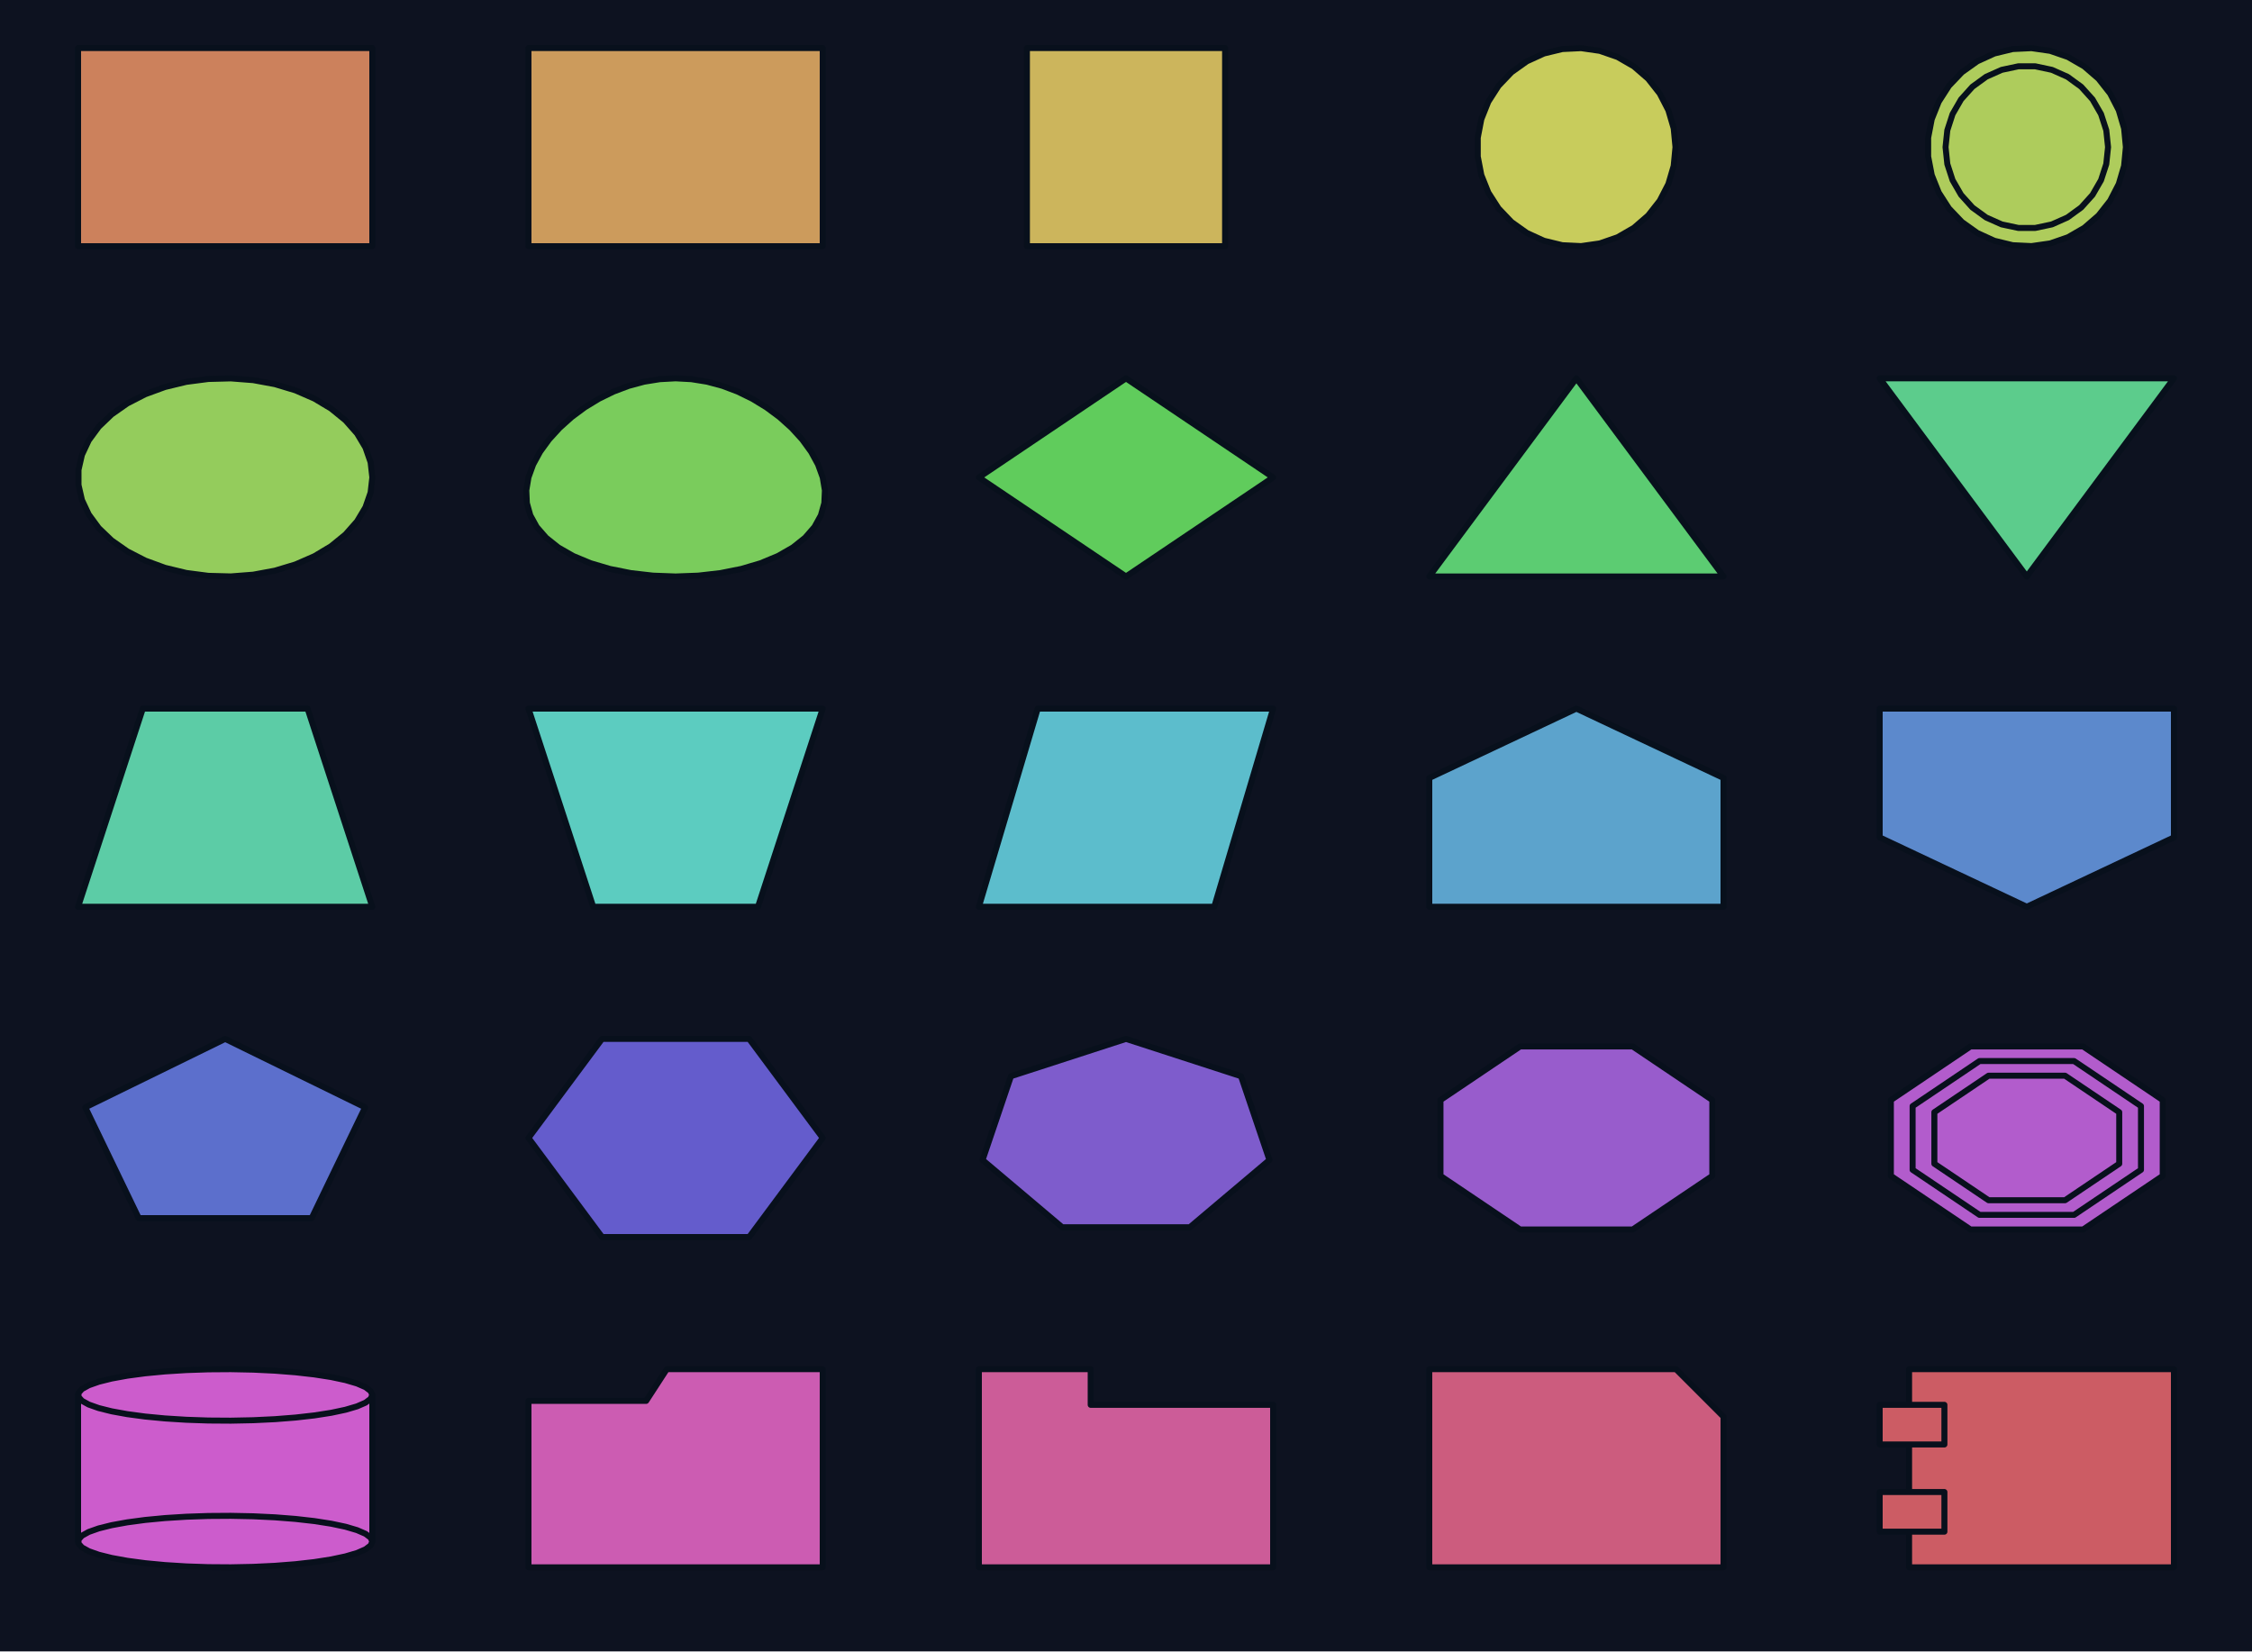
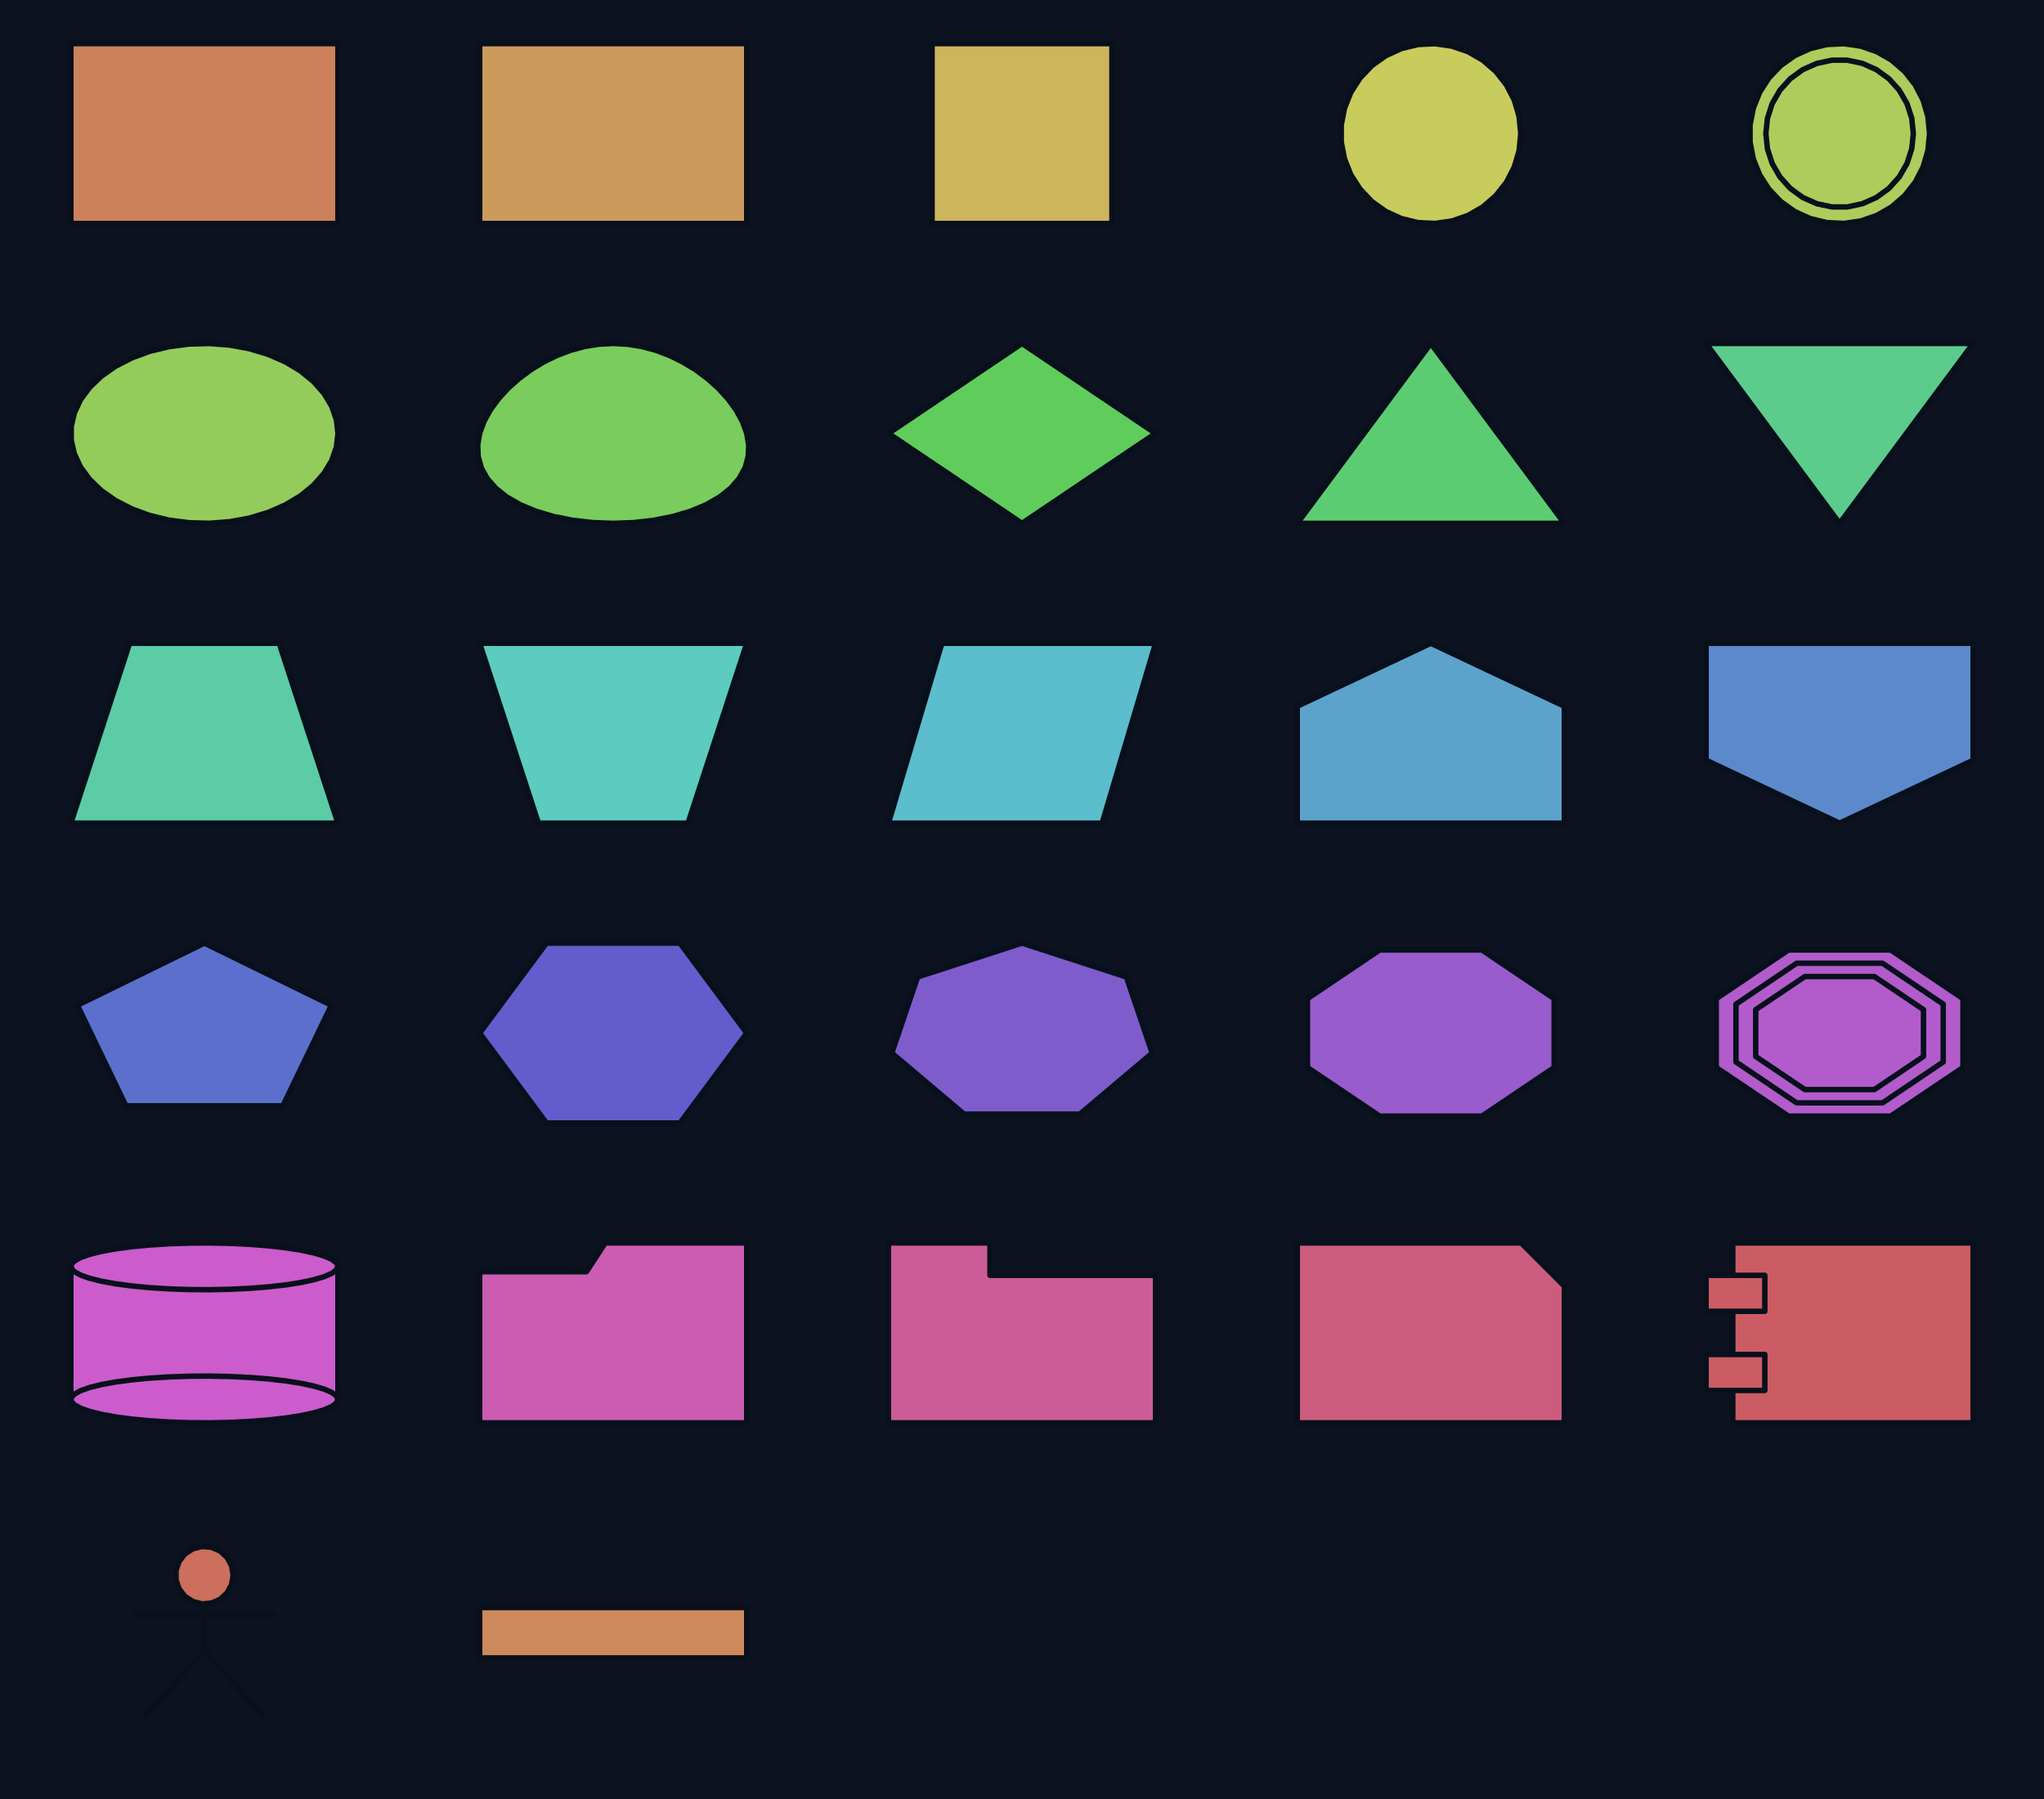
- <svg xmlns="http://www.w3.org/2000/svg" width="750" height="550" viewBox="0 0 750 550">
-   <rect x="0" y="0" width="750" height="550" fill="rgb(13,18,32)" />
+ <svg xmlns="http://www.w3.org/2000/svg" width="750" height="660" viewBox="0 0 750 660">
+   <rect x="0" y="0" width="750" height="660" fill="rgb(13,18,32)" />
  <rect x="26" y="16" width="98" height="66" fill="rgb(204,129,92)" />
  <polyline points="26,16 124,16 124,82 26,82 26,16" fill="none" stroke="rgb(8,16,28)" stroke-width="2" stroke-linejoin="round" stroke-linecap="round" />
  <rect x="176" y="16" width="98" height="66" fill="rgb(204,155,92)" />
  <polyline points="176,16 274,16 274,82 176,82 176,16" fill="none" stroke="rgb(8,16,28)" stroke-width="2" stroke-linejoin="round" stroke-linecap="round" />
  <rect x="342" y="16" width="66" height="66" fill="rgb(204,181,92)" />
  <polyline points="342,16 408,16 408,82 342,82 342,16" fill="none" stroke="rgb(8,16,28)" stroke-width="2" stroke-linejoin="round" stroke-linecap="round" />
  <circle cx="525" cy="49" r="33" fill="rgb(200,204,92)" />
  <polyline points="558,49 557.404,55.245 555.636,61.265 552.761,66.841 548.883,71.773 544.142,75.881 538.709,79.018 532.78,81.07 526.57,81.963 520.304,81.664 514.207,80.185 508.5,77.579 503.39,73.94 499.06,69.399 495.668,64.121 493.337,58.297 492.149,52.137 492.149,45.863 493.337,39.703 495.668,33.879 499.06,28.601 503.39,24.06 508.5,20.421 514.207,17.815 520.304,16.336 526.57,16.037 532.78,16.93 538.709,18.982 544.142,22.119 548.883,26.227 552.761,31.159 555.636,36.735 557.404,42.755 558,49" fill="none" stroke="rgb(8,16,28)" stroke-width="2" stroke-linejoin="round" stroke-linecap="round" />
  <circle cx="675" cy="49" r="33" fill="rgb(174,204,92)" />
  <polyline points="708,49 707.404,55.245 705.636,61.265 702.761,66.841 698.883,71.773 694.142,75.881 688.709,79.018 682.78,81.07 676.57,81.963 670.304,81.664 664.207,80.185 658.5,77.579 653.39,73.94 649.06,69.399 645.668,64.121 643.337,58.297 642.149,52.137 642.149,45.863 643.337,39.703 645.668,33.879 649.06,28.601 653.39,24.06 658.5,20.421 664.207,17.815 670.304,16.336 676.57,16.037 682.78,16.93 688.709,18.982 694.142,22.119 698.883,26.227 702.761,31.159 705.636,36.735 707.404,42.755 708,49" fill="none" stroke="rgb(8,16,28)" stroke-width="2" stroke-linejoin="round" stroke-linecap="round" />
  <circle cx="675" cy="49" r="27.06" fill="rgb(174,204,92)" />
  <polyline points="702.06,49 701.469,54.626 699.721,60.006 696.892,64.905 693.107,69.109 688.53,72.435 683.362,74.736 677.829,75.912 672.171,75.912 666.638,74.736 661.47,72.435 656.893,69.109 653.108,64.905 650.279,60.006 648.531,54.626 647.94,49 648.531,43.374 650.279,37.994 653.108,33.095 656.893,28.891 661.47,25.565 666.638,23.264 672.171,22.088 677.829,22.088 683.362,23.264 688.53,25.565 693.107,28.891 696.892,33.095 699.721,37.994 701.469,43.374 702.06,49" fill="none" stroke="rgb(8,16,28)" stroke-width="2" stroke-linejoin="round" stroke-linecap="round" />
  <polygon points="124,159 123.426,164.037 121.716,168.957 118.912,173.643 115.079,177.986 110.306,181.883 104.705,185.245 98.408,187.991 91.563,190.058 84.329,191.396 76.877,191.976 69.381,191.782 62.016,190.82 54.956,189.113 48.365,186.699 42.399,183.636 37.197,179.996 32.881,175.864 29.552,171.336 27.289,166.519 26.144,161.526 26.144,156.474 27.289,151.481 29.552,146.664 32.881,142.136 37.197,138.004 42.399,134.364 48.365,131.301 54.956,128.887 62.016,127.18 69.381,126.218 76.877,126.024 84.329,126.604 91.563,127.942 98.408,130.009 104.705,132.755 110.306,136.117 115.079,140.014 118.912,144.357 121.716,149.043 123.426,153.963" fill="rgb(148,204,92)" />
  <polyline points="124,159 123.426,164.037 121.716,168.957 118.912,173.643 115.079,177.986 110.306,181.883 104.705,185.245 98.408,187.991 91.563,190.058 84.329,191.396 76.877,191.976 69.381,191.782 62.016,190.82 54.956,189.113 48.365,186.699 42.399,183.636 37.197,179.996 32.881,175.864 29.552,171.336 27.289,166.519 26.144,161.526 26.144,156.474 27.289,151.481 29.552,146.664 32.881,142.136 37.197,138.004 42.399,134.364 48.365,131.301 54.956,128.887 62.016,127.18 69.381,126.218 76.877,126.024 84.329,126.604 91.563,127.942 98.408,130.009 104.705,132.755 110.306,136.117 115.079,140.014 118.912,144.357 121.716,149.043 123.426,153.963 124,159" fill="none" stroke="rgb(8,16,28)" stroke-width="2" stroke-linejoin="round" stroke-linecap="round" />
  <polygon points="274,159 274.722,163.307 274.535,167.541 273.388,171.629 271.254,175.5 268.134,179.089 264.058,182.335 259.089,185.181 253.319,187.579 246.87,189.488 239.887,190.876 232.537,191.718 225,192 217.463,191.718 210.113,190.876 203.13,189.488 196.681,187.579 190.911,185.181 185.942,182.335 181.866,179.089 178.746,175.5 176.612,171.629 175.465,167.541 175.278,163.307 176,159 177.561,154.693 179.875,150.459 182.848,146.371 186.384,142.5 190.385,138.911 194.762,135.665 199.43,132.819 204.319,130.421 209.367,128.512 214.523,127.124 219.746,126.282 225,126 230.254,126.282 235.477,127.124 240.633,128.512 245.681,130.421 250.57,132.819 255.238,135.665 259.615,138.911 263.616,142.5 267.152,146.371 270.125,150.459 272.439,154.693" fill="rgb(122,204,92)" />
  <polyline points="274,159 274.722,163.307 274.535,167.541 273.388,171.629 271.254,175.5 268.134,179.089 264.058,182.335 259.089,185.181 253.319,187.579 246.87,189.488 239.887,190.876 232.537,191.718 225,192 217.463,191.718 210.113,190.876 203.13,189.488 196.681,187.579 190.911,185.181 185.942,182.335 181.866,179.089 178.746,175.5 176.612,171.629 175.465,167.541 175.278,163.307 176,159 177.561,154.693 179.875,150.459 182.848,146.371 186.384,142.5 190.385,138.911 194.762,135.665 199.43,132.819 204.319,130.421 209.367,128.512 214.523,127.124 219.746,126.282 225,126 230.254,126.282 235.477,127.124 240.633,128.512 245.681,130.421 250.57,132.819 255.238,135.665 259.615,138.911 263.616,142.5 267.152,146.371 270.125,150.459 272.439,154.693 274,159" fill="none" stroke="rgb(8,16,28)" stroke-width="2" stroke-linejoin="round" stroke-linecap="round" />
  <polygon points="375,126 424,159 375,192 326,159" fill="rgb(96,204,92)" />
  <polyline points="375,126 424,159 375,192 326,159 375,126" fill="none" stroke="rgb(8,16,28)" stroke-width="2" stroke-linejoin="round" stroke-linecap="round" />
  <polygon points="525,126 574,192 476,192" fill="rgb(92,204,114)" />
  <polyline points="525,126 574,192 476,192 525,126" fill="none" stroke="rgb(8,16,28)" stroke-width="2" stroke-linejoin="round" stroke-linecap="round" />
  <polygon points="626,126 724,126 675,192" fill="rgb(92,204,140)" />
  <polyline points="626,126 724,126 675,192 626,126" fill="none" stroke="rgb(8,16,28)" stroke-width="2" stroke-linejoin="round" stroke-linecap="round" />
  <polygon points="47.56,236 102.44,236 124,302 26,302" fill="rgb(92,204,166)" />
  <polyline points="47.56,236 102.44,236 124,302 26,302 47.56,236" fill="none" stroke="rgb(8,16,28)" stroke-width="2" stroke-linejoin="round" stroke-linecap="round" />
  <polygon points="176,236 274,236 252.44,302 197.56,302" fill="rgb(92,204,192)" />
  <polyline points="176,236 274,236 252.44,302 197.56,302 176,236" fill="none" stroke="rgb(8,16,28)" stroke-width="2" stroke-linejoin="round" stroke-linecap="round" />
  <polygon points="345.6,236 424,236 404.4,302 326,302" fill="rgb(92,189,204)" />
  <polyline points="345.6,236 424,236 404.4,302 326,302 345.6,236" fill="none" stroke="rgb(8,16,28)" stroke-width="2" stroke-linejoin="round" stroke-linecap="round" />
  <polygon points="525,236 574,259.1 574,302 476,302 476,259.1" fill="rgb(92,163,204)" />
  <polyline points="525,236 574,259.1 574,302 476,302 476,259.1 525,236" fill="none" stroke="rgb(8,16,28)" stroke-width="2" stroke-linejoin="round" stroke-linecap="round" />
  <polygon points="626,236 724,236 724,278.9 675,302 626,278.9" fill="rgb(92,137,204)" />
  <polyline points="626,236 724,236 724,278.9 675,302 626,278.9 626,236" fill="none" stroke="rgb(8,16,28)" stroke-width="2" stroke-linejoin="round" stroke-linecap="round" />
  <polygon points="75,346 121.602,368.802 103.801,405.698 46.199,405.698 28.398,368.802" fill="rgb(92,111,204)" />
  <polyline points="75,346 121.602,368.802 103.801,405.698 46.199,405.698 28.398,368.802 75,346" fill="none" stroke="rgb(8,16,28)" stroke-width="2" stroke-linejoin="round" stroke-linecap="round" />
  <polygon points="200.5,346 249.5,346 274,379 249.5,412 200.5,412 176,379" fill="rgb(100,92,204)" />
  <polyline points="200.5,346 249.5,346 274,379 249.5,412 200.5,412 176,379 200.5,346" fill="none" stroke="rgb(8,16,28)" stroke-width="2" stroke-linejoin="round" stroke-linecap="round" />
  <polygon points="375,346 413.31,358.425 422.771,386.343 396.26,408.732 353.74,408.732 327.229,386.343 336.69,358.425" fill="rgb(126,92,204)" />
  <polyline points="375,346 413.31,358.425 422.771,386.343 396.26,408.732 353.74,408.732 327.229,386.343 336.69,358.425 375,346" fill="none" stroke="rgb(8,16,28)" stroke-width="2" stroke-linejoin="round" stroke-linecap="round" />
  <polygon points="506.249,348.512 543.751,348.512 570.27,366.371 570.27,391.629 543.751,409.488 506.249,409.488 479.73,391.629 479.73,366.371" fill="rgb(152,92,204)" />
  <polyline points="506.249,348.512 543.751,348.512 570.27,366.371 570.27,391.629 543.751,409.488 506.249,409.488 479.73,391.629 479.73,366.371 506.249,348.512" fill="none" stroke="rgb(8,16,28)" stroke-width="2" stroke-linejoin="round" stroke-linecap="round" />
  <polygon points="656.249,348.512 693.751,348.512 720.27,366.371 720.27,391.629 693.751,409.488 656.249,409.488 629.73,391.629 629.73,366.371" fill="rgb(178,92,204)" />
  <polyline points="656.249,348.512 693.751,348.512 720.27,366.371 720.27,391.629 693.751,409.488 656.249,409.488 629.73,391.629 629.73,366.371 656.249,348.512" fill="none" stroke="rgb(8,16,28)" stroke-width="2" stroke-linejoin="round" stroke-linecap="round" />
  <polygon points="659.249,353.39 690.751,353.39 713.027,368.392 713.027,389.608 690.751,404.61 659.249,404.61 636.973,389.608 636.973,368.392" fill="rgb(178,92,204)" />
  <polyline points="659.249,353.39 690.751,353.39 713.027,368.392 713.027,389.608 690.751,404.61 659.249,404.61 636.973,389.608 636.973,368.392 659.249,353.39" fill="none" stroke="rgb(8,16,28)" stroke-width="2" stroke-linejoin="round" stroke-linecap="round" />
  <polygon points="662.249,358.268 687.751,358.268 705.784,370.413 705.784,387.587 687.751,399.732 662.249,399.732 644.216,387.587 644.216,370.413" fill="rgb(178,92,204)" />
  <polyline points="662.249,358.268 687.751,358.268 705.784,370.413 705.784,387.587 687.751,399.732 662.249,399.732 644.216,387.587 644.216,370.413 662.249,358.268" fill="none" stroke="rgb(8,16,28)" stroke-width="2" stroke-linejoin="round" stroke-linecap="round" />
  <rect x="26" y="464.58" width="98" height="48.84" fill="rgb(204,92,204)" />
  <polyline points="26,464.58 124,464.58 124,513.42 26,513.42 26,464.58" fill="none" stroke="rgb(8,16,28)" stroke-width="2" stroke-linejoin="round" stroke-linecap="round" />
  <polygon points="124,513.42 123.426,514.73 121.716,516.009 118.912,517.227 115.079,518.356 110.306,519.37 104.705,520.244 98.408,520.958 91.563,521.495 84.329,521.843 76.877,521.994 69.381,521.943 62.016,521.693 54.956,521.249 48.365,520.622 42.399,519.825 37.197,518.879 32.881,517.805 29.552,516.627 27.289,515.375 26.144,514.077 26.144,512.763 27.289,511.465 29.552,510.213 32.881,509.035 37.197,507.961 42.399,507.015 48.365,506.218 54.956,505.591 62.016,505.147 69.381,504.897 76.877,504.846 84.329,504.997 91.563,505.345 98.408,505.882 104.705,506.596 110.306,507.47 115.079,508.484 118.912,509.613 121.716,510.831 123.426,512.11" fill="rgb(204,92,204)" />
  <polyline points="124,513.42 123.426,514.73 121.716,516.009 118.912,517.227 115.079,518.356 110.306,519.37 104.705,520.244 98.408,520.958 91.563,521.495 84.329,521.843 76.877,521.994 69.381,521.943 62.016,521.693 54.956,521.249 48.365,520.622 42.399,519.825 37.197,518.879 32.881,517.805 29.552,516.627 27.289,515.375 26.144,514.077 26.144,512.763 27.289,511.465 29.552,510.213 32.881,509.035 37.197,507.961 42.399,507.015 48.365,506.218 54.956,505.591 62.016,505.147 69.381,504.897 76.877,504.846 84.329,504.997 91.563,505.345 98.408,505.882 104.705,506.596 110.306,507.47 115.079,508.484 118.912,509.613 121.716,510.831 123.426,512.11 124,513.42" fill="none" stroke="rgb(8,16,28)" stroke-width="2" stroke-linejoin="round" stroke-linecap="round" />
  <polygon points="124,464.58 123.426,465.89 121.716,467.169 118.912,468.387 115.079,469.516 110.306,470.53 104.705,471.404 98.408,472.118 91.563,472.655 84.329,473.003 76.877,473.154 69.381,473.103 62.016,472.853 54.956,472.409 48.365,471.782 42.399,470.985 37.197,470.039 32.881,468.965 29.552,467.787 27.289,466.535 26.144,465.237 26.144,463.923 27.289,462.625 29.552,461.373 32.881,460.195 37.197,459.121 42.399,458.175 48.365,457.378 54.956,456.751 62.016,456.307 69.381,456.057 76.877,456.006 84.329,456.157 91.563,456.505 98.408,457.042 104.705,457.756 110.306,458.63 115.079,459.644 118.912,460.773 121.716,461.991 123.426,463.27" fill="rgb(204,92,204)" />
  <polyline points="124,464.58 123.426,465.89 121.716,467.169 118.912,468.387 115.079,469.516 110.306,470.53 104.705,471.404 98.408,472.118 91.563,472.655 84.329,473.003 76.877,473.154 69.381,473.103 62.016,472.853 54.956,472.409 48.365,471.782 42.399,470.985 37.197,470.039 32.881,468.965 29.552,467.787 27.289,466.535 26.144,465.237 26.144,463.923 27.289,462.625 29.552,461.373 32.881,460.195 37.197,459.121 42.399,458.175 48.365,457.378 54.956,456.751 62.016,456.307 69.381,456.057 76.877,456.006 84.329,456.157 91.563,456.505 98.408,457.042 104.705,457.756 110.306,458.63 115.079,459.644 118.912,460.773 121.716,461.991 123.426,463.27 124,464.58" fill="none" stroke="rgb(8,16,28)" stroke-width="2" stroke-linejoin="round" stroke-linecap="round" />
  <polygon points="176,466.56 215.2,466.56 222.06,456 274,456 274,522 176,522" fill="rgb(204,92,178)" />
  <polyline points="176,466.56 215.2,466.56 222.06,456 274,456 274,522 176,522 176,466.56" fill="none" stroke="rgb(8,16,28)" stroke-width="2" stroke-linejoin="round" stroke-linecap="round" />
  <polygon points="326,456 363.24,456 363.24,467.88 424,467.88 424,522 326,522" fill="rgb(204,92,152)" />
  <polyline points="326,456 363.24,456 363.24,467.88 424,467.88 424,522 326,522 326,456" fill="none" stroke="rgb(8,16,28)" stroke-width="2" stroke-linejoin="round" stroke-linecap="round" />
  <polygon points="476,456 558.16,456 574,471.84 574,522 476,522" fill="rgb(204,92,126)" />
  <polyline points="476,456 558.16,456 574,471.84 574,522 476,522 476,456" fill="none" stroke="rgb(8,16,28)" stroke-width="2" stroke-linejoin="round" stroke-linecap="round" />
  <rect x="635.8" y="456" width="88.2" height="66" fill="rgb(204,92,100)" />
  <polyline points="635.8,456 724,456 724,522 635.8,522 635.8,456" fill="none" stroke="rgb(8,16,28)" stroke-width="2" stroke-linejoin="round" stroke-linecap="round" />
  <rect x="626" y="467.88" width="21.56" height="13.2" fill="rgb(204,92,100)" />
  <polyline points="626,467.88 647.56,467.88 647.56,481.08 626,481.08 626,467.88" fill="none" stroke="rgb(8,16,28)" stroke-width="2" stroke-linejoin="round" stroke-linecap="round" />
  <rect x="626" y="496.92" width="21.56" height="13.2" fill="rgb(204,92,100)" />
  <polyline points="626,496.92 647.56,496.92 647.56,510.12 626,510.12 626,496.92" fill="none" stroke="rgb(8,16,28)" stroke-width="2" stroke-linejoin="round" stroke-linecap="round" />
+   <polygon points="85.56,577.88 84.988,581.309 83.333,584.366 80.776,586.72 77.592,588.117 74.128,588.404 70.758,587.551 67.848,585.649 65.713,582.906 64.584,579.618 64.584,576.142 65.713,572.854 67.848,570.111 70.758,568.209 74.128,567.356 77.592,567.643 80.776,569.04 83.333,571.394 84.988,574.451" fill="rgb(204,111,92)" />
+   <polyline points="85.56,577.88 84.988,581.309 83.333,584.366 80.776,586.72 77.592,588.117 74.128,588.404 70.758,587.551 67.848,585.649 65.713,582.906 64.584,579.618 64.584,576.142 65.713,572.854 67.848,570.111 70.758,568.209 74.128,567.356 77.592,567.643 80.776,569.04 83.333,571.394 84.988,574.451 85.56,577.88" fill="none" stroke="rgb(8,16,28)" stroke-width="2" stroke-linejoin="round" stroke-linecap="round" />
+   <polyline points="75,588.44 75,605.6" fill="none" stroke="rgb(8,16,28)" stroke-width="2" stroke-linejoin="round" stroke-linecap="round" />
+   <polyline points="49.52,592.4 100.48,592.4" fill="none" stroke="rgb(8,16,28)" stroke-width="2" stroke-linejoin="round" stroke-linecap="round" />
+   <polyline points="75,605.6 53.44,629.36" fill="none" stroke="rgb(8,16,28)" stroke-width="2" stroke-linejoin="round" stroke-linecap="round" />
+   <polyline points="75,605.6 96.56,629.36" fill="none" stroke="rgb(8,16,28)" stroke-width="2" stroke-linejoin="round" stroke-linecap="round" />
+   <rect x="176" y="589.76" width="98" height="18.48" fill="rgb(204,137,92)" />
+   <polyline points="176,589.76 274,589.76 274,608.24 176,608.24 176,589.76" fill="none" stroke="rgb(8,16,28)" stroke-width="2" stroke-linejoin="round" stroke-linecap="round" />
</svg>
